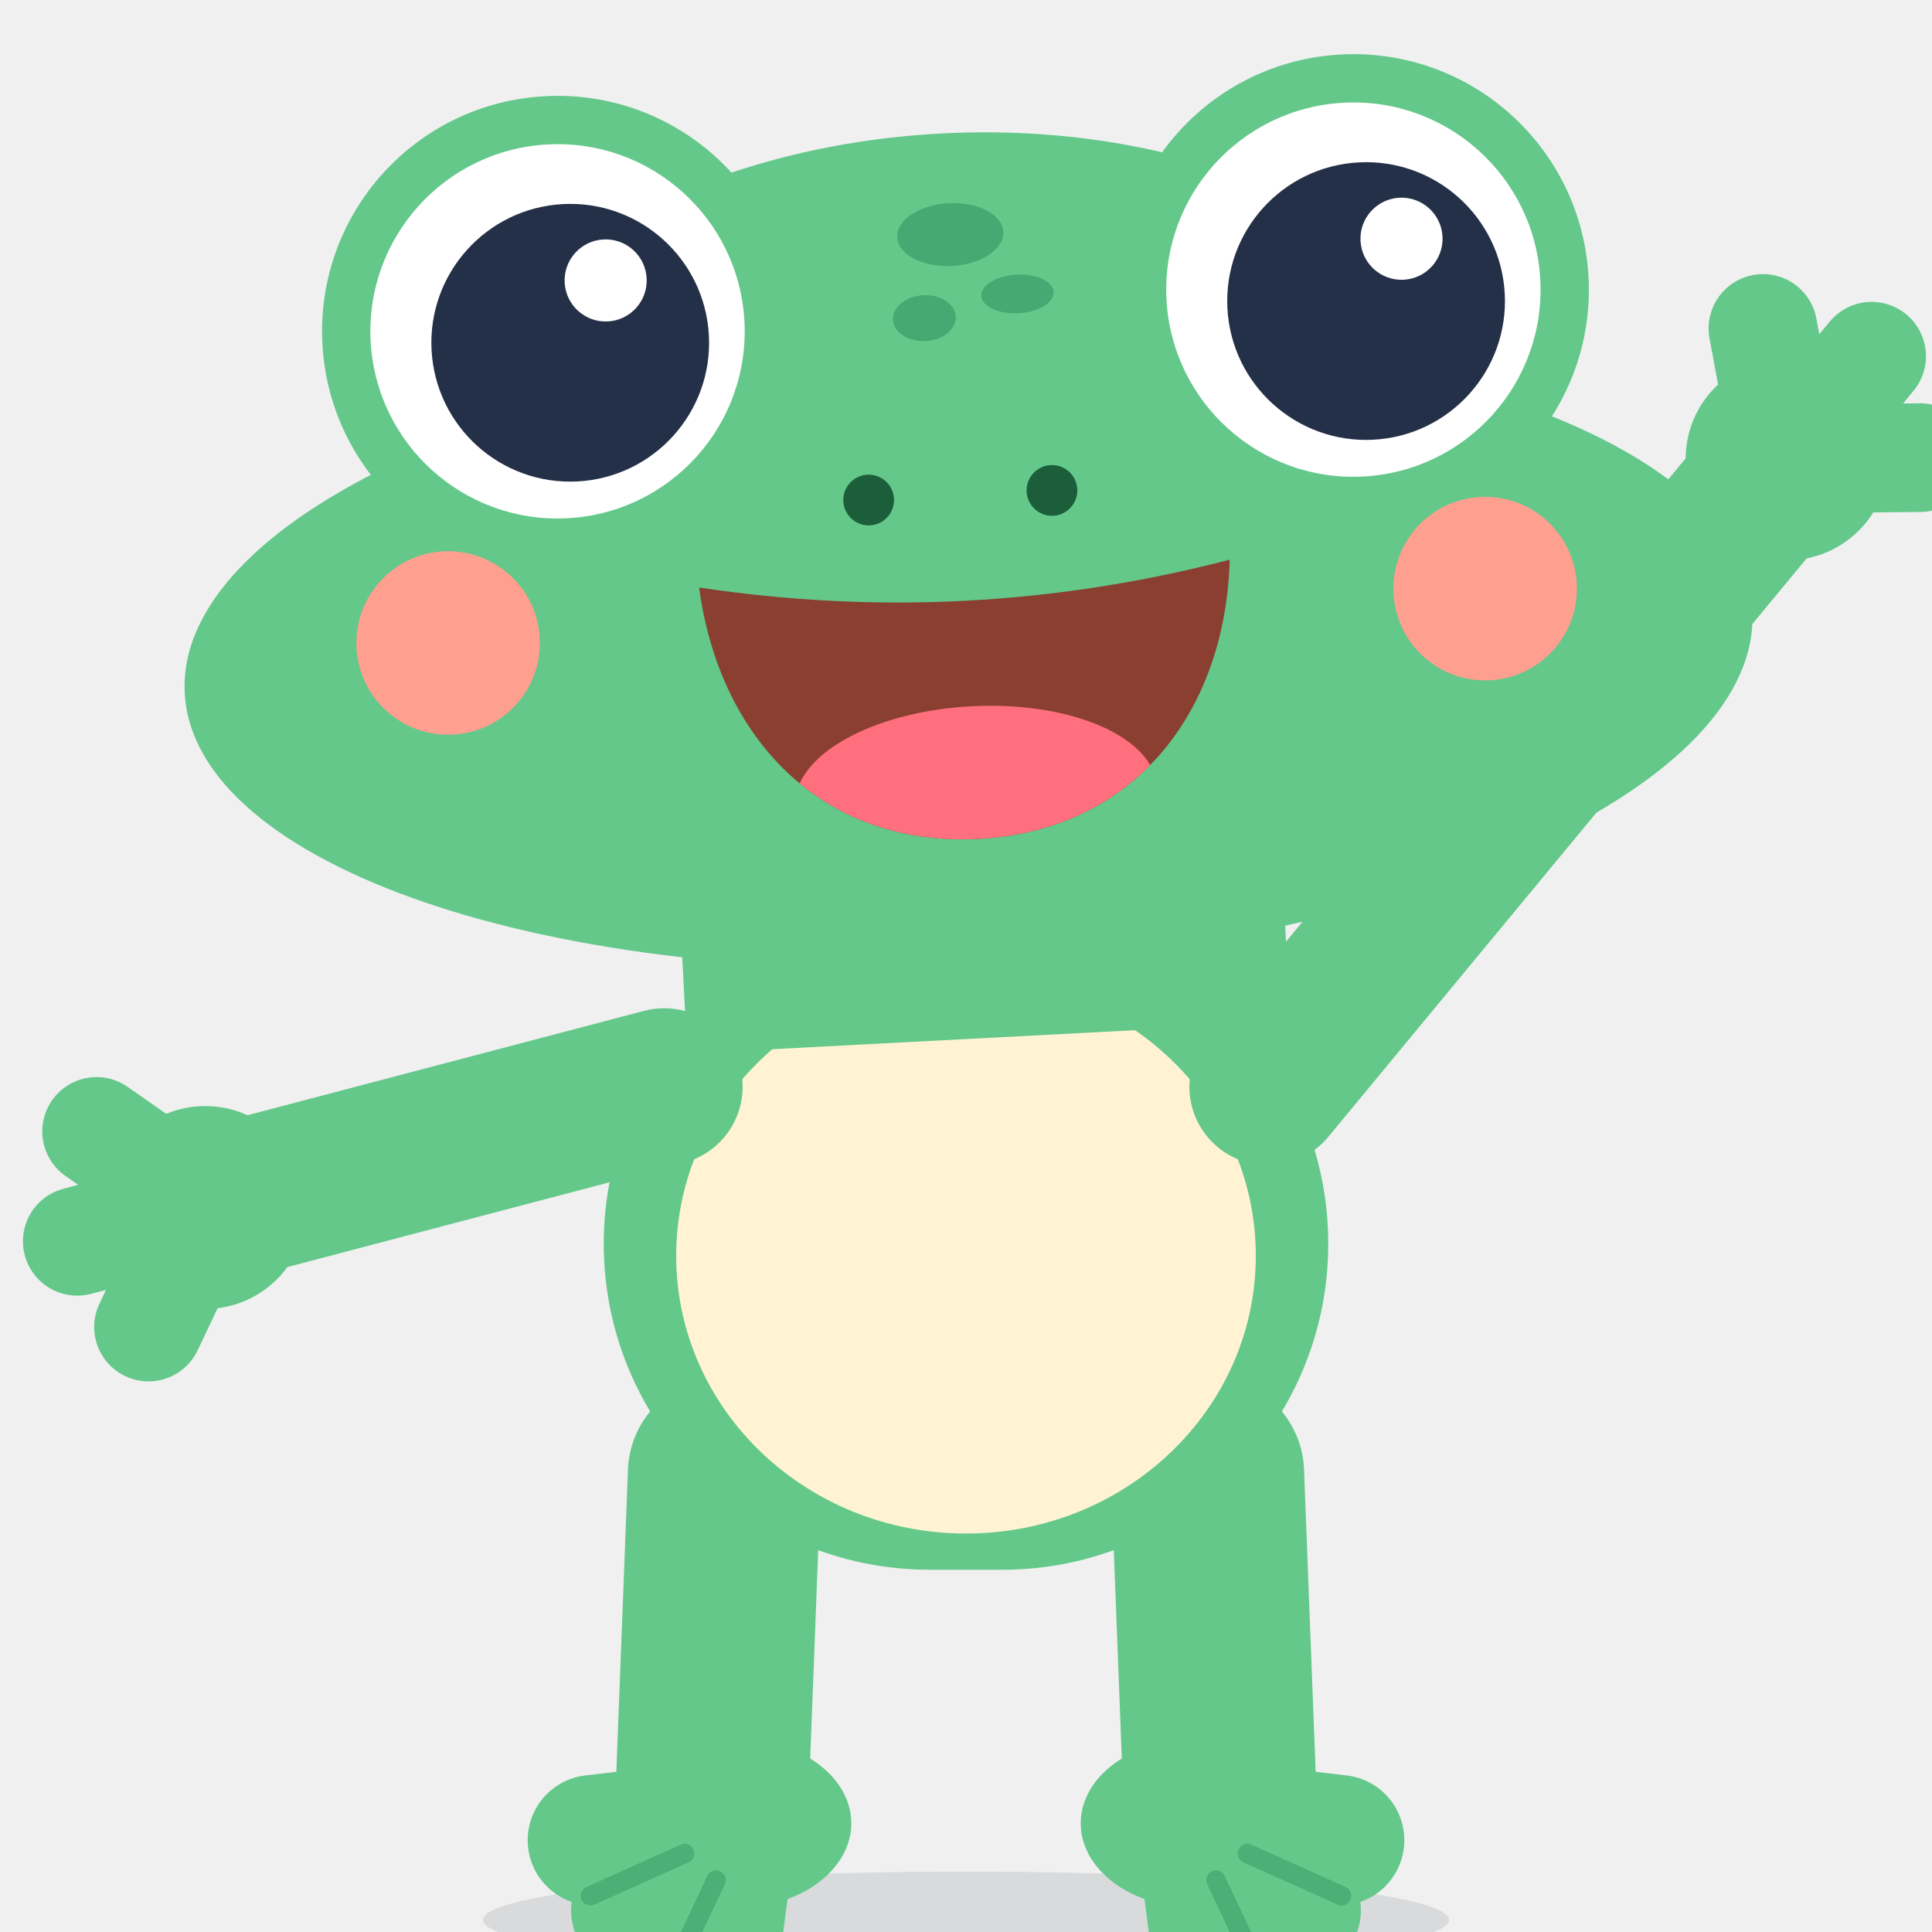
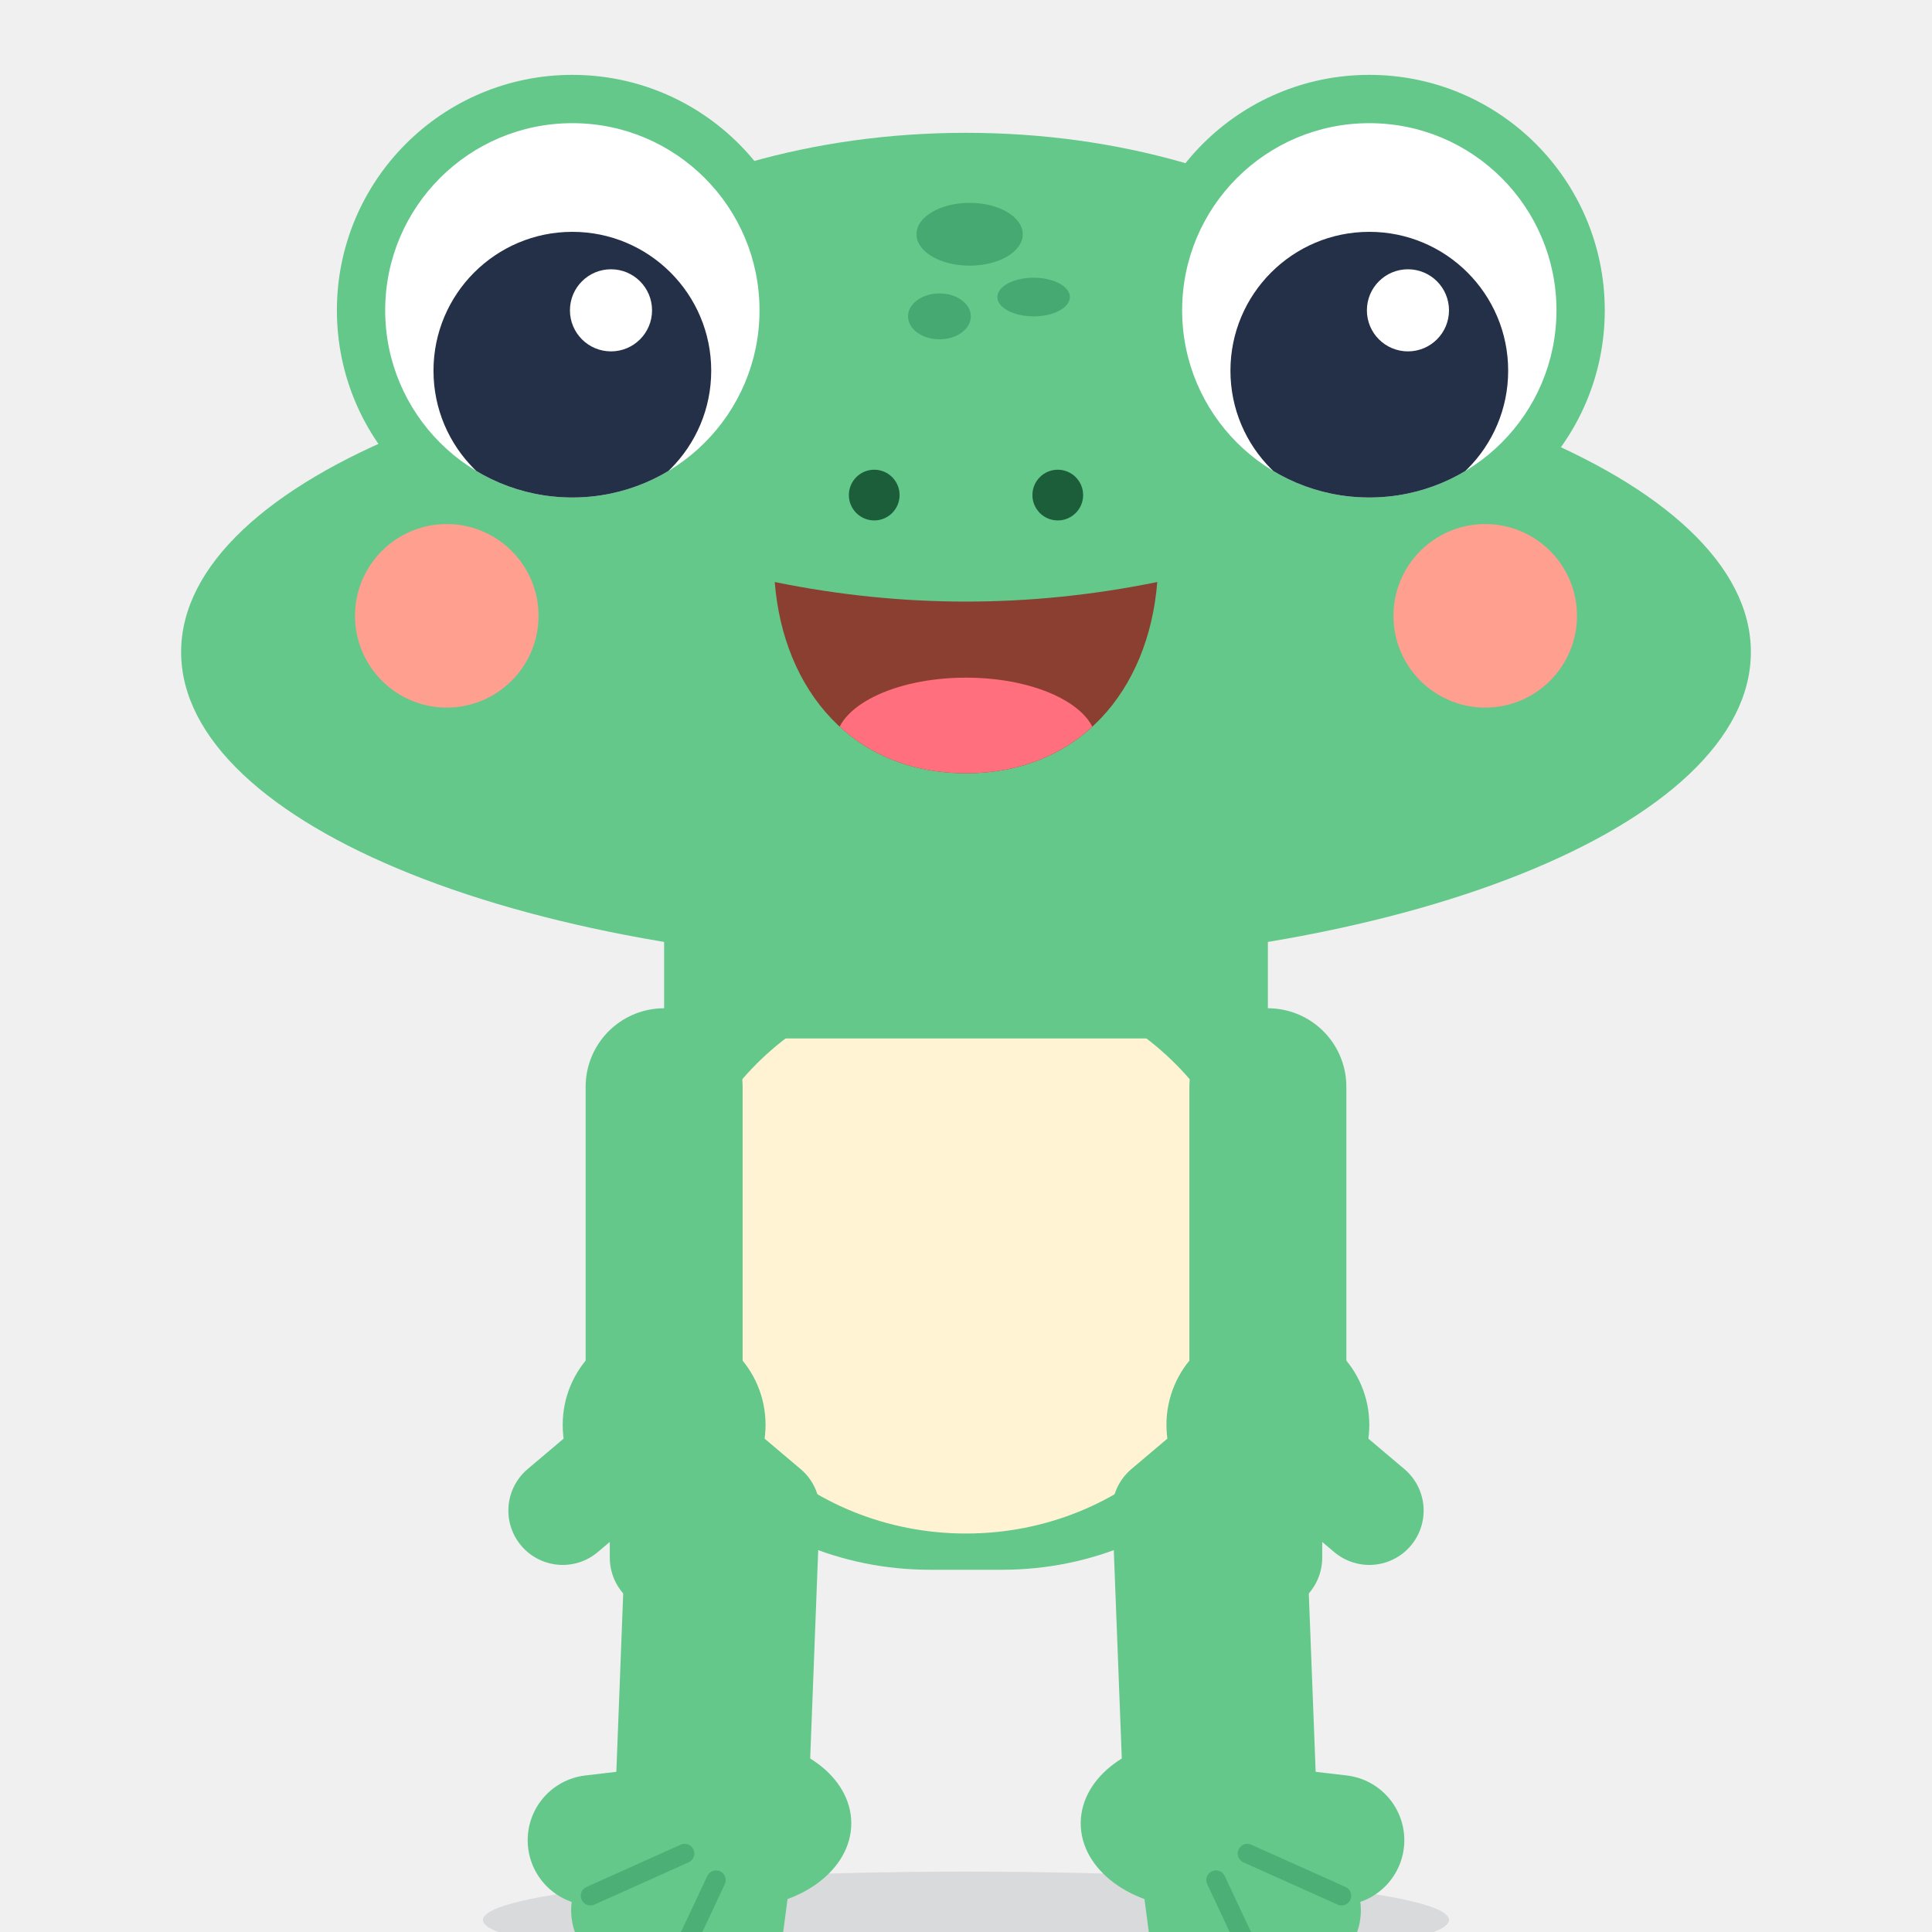
<svg xmlns="http://www.w3.org/2000/svg" viewBox="0 0 512 512" width="512" height="512">
  <g transform="translate(16 0) scale(3.2)">
    <ellipse cx="75" cy="159" rx="40" ry="4" fill="#243047" opacity="0.12" />
    <g transform="translate(0 0) translate(75 100) rotate(0) translate(-75 -100)">
      <g>
        <line x1="55" y1="122" x2="54" y2="148" stroke="#63C88A" stroke-width="16" stroke-linecap="round" />
        <ellipse cx="56" cy="151" rx="9.5" ry="7" fill="#63C88A" />
        <line x1="56" y1="151" x2="44.1" y2="152.4" stroke="#63C88A" stroke-width="10.8" stroke-linecap="round" />
        <line x1="56" y1="151" x2="47.7" y2="158.2" stroke="#63C88A" stroke-width="10.8" stroke-linecap="round" />
        <line x1="56" y1="151" x2="54.7" y2="160.9" stroke="#63C88A" stroke-width="10" stroke-linecap="round" />
        <line x1="51.7" y1="153.5" x2="43.9" y2="157.0" stroke="#45A971" stroke-width="1.6" stroke-linecap="round" opacity="0.8" />
        <line x1="54.3" y1="155.7" x2="51.2" y2="162.3" stroke="#45A971" stroke-width="1.6" stroke-linecap="round" opacity="0.8" />
      </g>
      <g>
        <line x1="95" y1="122" x2="96" y2="148" stroke="#63C88A" stroke-width="16" stroke-linecap="round" />
        <ellipse cx="94" cy="151" rx="9.5" ry="7" fill="#63C88A" />
        <line x1="94" y1="151" x2="105.9" y2="152.4" stroke="#63C88A" stroke-width="10.8" stroke-linecap="round" />
        <line x1="94" y1="151" x2="102.3" y2="158.2" stroke="#63C88A" stroke-width="10.8" stroke-linecap="round" />
        <line x1="94" y1="151" x2="95.3" y2="160.9" stroke="#63C88A" stroke-width="10" stroke-linecap="round" />
        <line x1="98.3" y1="153.5" x2="106.1" y2="157.0" stroke="#45A971" stroke-width="1.6" stroke-linecap="round" opacity="0.8" />
        <line x1="95.7" y1="155.7" x2="98.8" y2="162.3" stroke="#45A971" stroke-width="1.6" stroke-linecap="round" opacity="0.8" />
      </g>
      <rect x="45" y="76" width="60" height="54" rx="27" fill="#63C88A" />
      <ellipse cx="75" cy="104" rx="24" ry="23" fill="#FFF3D4" />
      <g>
-         <line x1="50" y1="90" x2="12" y2="100" stroke="#63C88A" stroke-width="13" stroke-linecap="round" />
-         <circle cx="12" cy="100" r="8.4" fill="#63C88A" />
-         <line x1="12" y1="100" x2="7.3" y2="109.9" stroke="#63C88A" stroke-width="9" stroke-linecap="round" />
-         <line x1="12" y1="100" x2="1.4" y2="102.8" stroke="#63C88A" stroke-width="9" stroke-linecap="round" />
-         <line x1="12" y1="100" x2="3.0" y2="93.7" stroke="#63C88A" stroke-width="9" stroke-linecap="round" />
+         <line x1="50" y1="90" x2="50" y2="118" stroke="#63C88A" stroke-width="13" stroke-linecap="round" />
+         <circle cx="50" cy="118" r="8.4" fill="#63C88A" />
+         <line x1="50" y1="118" x2="58.4" y2="125.1" stroke="#63C88A" stroke-width="9" stroke-linecap="round" />
+         <line x1="50" y1="118" x2="50.0" y2="129.0" stroke="#63C88A" stroke-width="9" stroke-linecap="round" />
+         <line x1="50" y1="118" x2="41.6" y2="125.1" stroke="#63C88A" stroke-width="9" stroke-linecap="round" />
      </g>
      <g>
-         <line x1="100" y1="90" x2="143" y2="38" stroke="#63C88A" stroke-width="13" stroke-linecap="round" />
-         <circle cx="143" cy="38" r="8.4" fill="#63C88A" />
-         <line x1="143" y1="38" x2="141.0" y2="27.2" stroke="#63C88A" stroke-width="9" stroke-linecap="round" />
-         <line x1="143" y1="38" x2="150.0" y2="29.5" stroke="#63C88A" stroke-width="9" stroke-linecap="round" />
-         <line x1="143" y1="38" x2="154.0" y2="37.9" stroke="#63C88A" stroke-width="9" stroke-linecap="round" />
+         <line x1="100" y1="90" x2="100" y2="118" stroke="#63C88A" stroke-width="13" stroke-linecap="round" />
+         <circle cx="100" cy="118" r="8.4" fill="#63C88A" />
+         <line x1="100" y1="118" x2="108.4" y2="125.1" stroke="#63C88A" stroke-width="9" stroke-linecap="round" />
+         <line x1="100" y1="118" x2="100.0" y2="129.0" stroke="#63C88A" stroke-width="9" stroke-linecap="round" />
+         <line x1="100" y1="118" x2="91.6" y2="125.1" stroke="#63C88A" stroke-width="9" stroke-linecap="round" />
      </g>
-       <g transform="rotate(-3 75 50)">
+       <g transform="rotate(0 75 50)">
        <ellipse cx="75" cy="42" rx="46" ry="31" fill="#63C88A" />
        <ellipse cx="75" cy="54" rx="65" ry="26" fill="#63C88A" />
        <circle cx="42.4" cy="25.7" r="19.5" fill="#63C88A" />
        <circle cx="108.4" cy="25.7" r="19.5" fill="#63C88A" />
        <rect x="50" y="66" width="50" height="20" fill="#63C88A" />
      </g>
-       <g transform="rotate(-3 75 50)">
+       <g transform="rotate(0 75 50)">
        <ellipse cx="75.3" cy="19.4" rx="4.4" ry="2.6" fill="#45A971" />
        <ellipse cx="72.8" cy="26.2" rx="2.6" ry="1.9" fill="#45A971" />
        <ellipse cx="80.6" cy="24.6" rx="3.0" ry="1.6" fill="#45A971" />
        <g>
          <clipPath id="eyeClip42">
            <circle cx="42.4" cy="25.7" r="15.5" />
          </clipPath>
          <circle cx="42.4" cy="25.7" r="15.5" fill="#FFFFFF" />
          <g clip-path="url(#eyeClip42)">
-             <circle cx="43.4" cy="26.7" r="11.5" fill="#243047" />
-             <circle cx="46.6" cy="21.7" r="3.4" fill="#FFFFFF" />
+             <circle cx="42.4" cy="30.7" r="11.5" fill="#243047" />
+             <circle cx="45.6" cy="25.7" r="3.4" fill="#FFFFFF" />
          </g>
        </g>
        <g>
          <clipPath id="eyeClip108">
            <circle cx="108.4" cy="25.7" r="15.5" />
          </clipPath>
          <circle cx="108.4" cy="25.7" r="15.5" fill="#FFFFFF" />
          <g clip-path="url(#eyeClip108)">
-             <circle cx="109.4" cy="26.7" r="11.5" fill="#243047" />
-             <circle cx="112.6" cy="21.7" r="3.4" fill="#FFFFFF" />
+             <circle cx="108.4" cy="30.7" r="11.5" fill="#243047" />
+             <circle cx="111.6" cy="25.7" r="3.4" fill="#FFFFFF" />
          </g>
        </g>
        <circle cx="32" cy="51" r="7.6" fill="#FF9F8F" />
        <circle cx="118" cy="51" r="7.6" fill="#FF9F8F" />
        <circle cx="67.4" cy="41" r="2.1" fill="#1B5E39" />
        <circle cx="82.6" cy="41" r="2.1" fill="#1B5E39" />
-         <g transform="translate(75 50) scale(1) translate(-75 -50)">
-           <clipPath id="mouthClipopen">
+         <g transform="translate(75 50) scale(0.72) translate(-75 -50)">
+           <clipPath id="mouthCliptalk">
            <path d="M 53 47.5 Q 75 52 97 47.5 C 96 60 88 69.5 75 69.5 C 62 69.5 54 60 53 47.5 Z" />
          </clipPath>
          <path d="M 53 47.5 Q 75 52 97 47.5 C 96 60 88 69.5 75 69.5 C 62 69.5 54 60 53 47.5 Z" fill="#8A3F30" />
-           <ellipse cx="75" cy="66" rx="15" ry="7.5" fill="#FF6F7D" clip-path="url(#mouthClipopen)" />
+           <ellipse cx="75" cy="66" rx="15" ry="7.5" fill="#FF6F7D" clip-path="url(#mouthCliptalk)" />
        </g>
      </g>
    </g>
  </g>
</svg>
